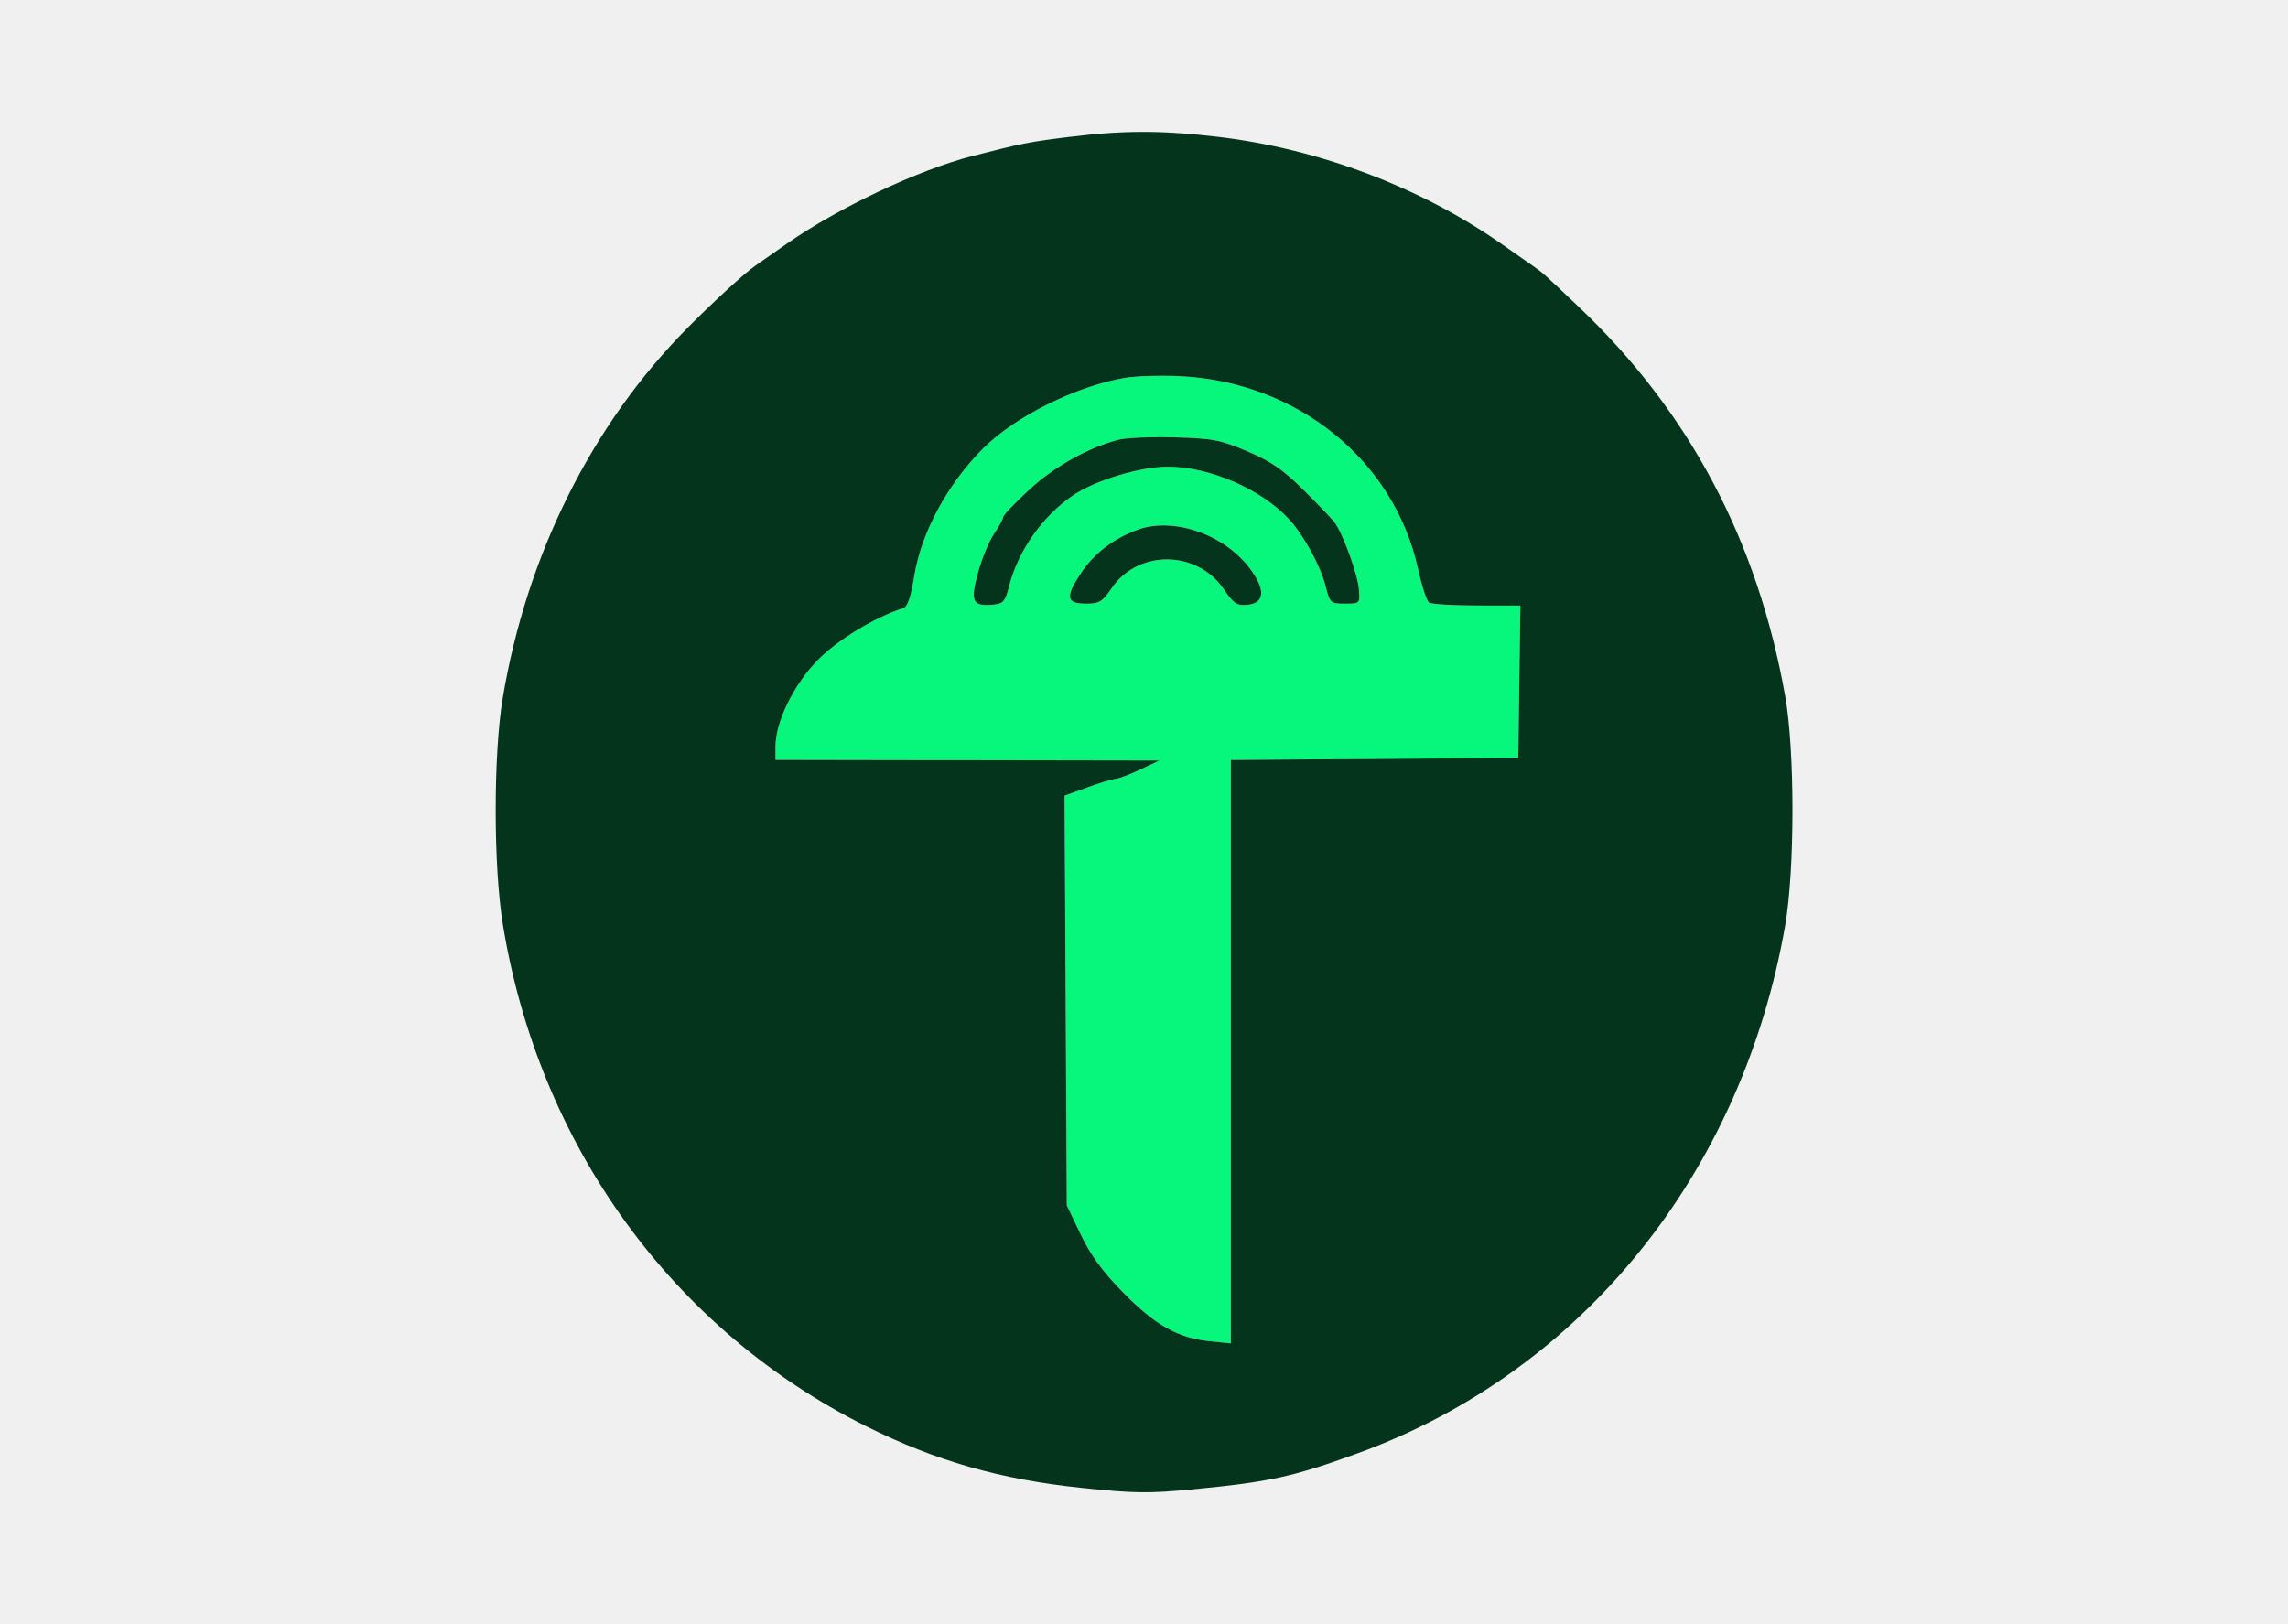
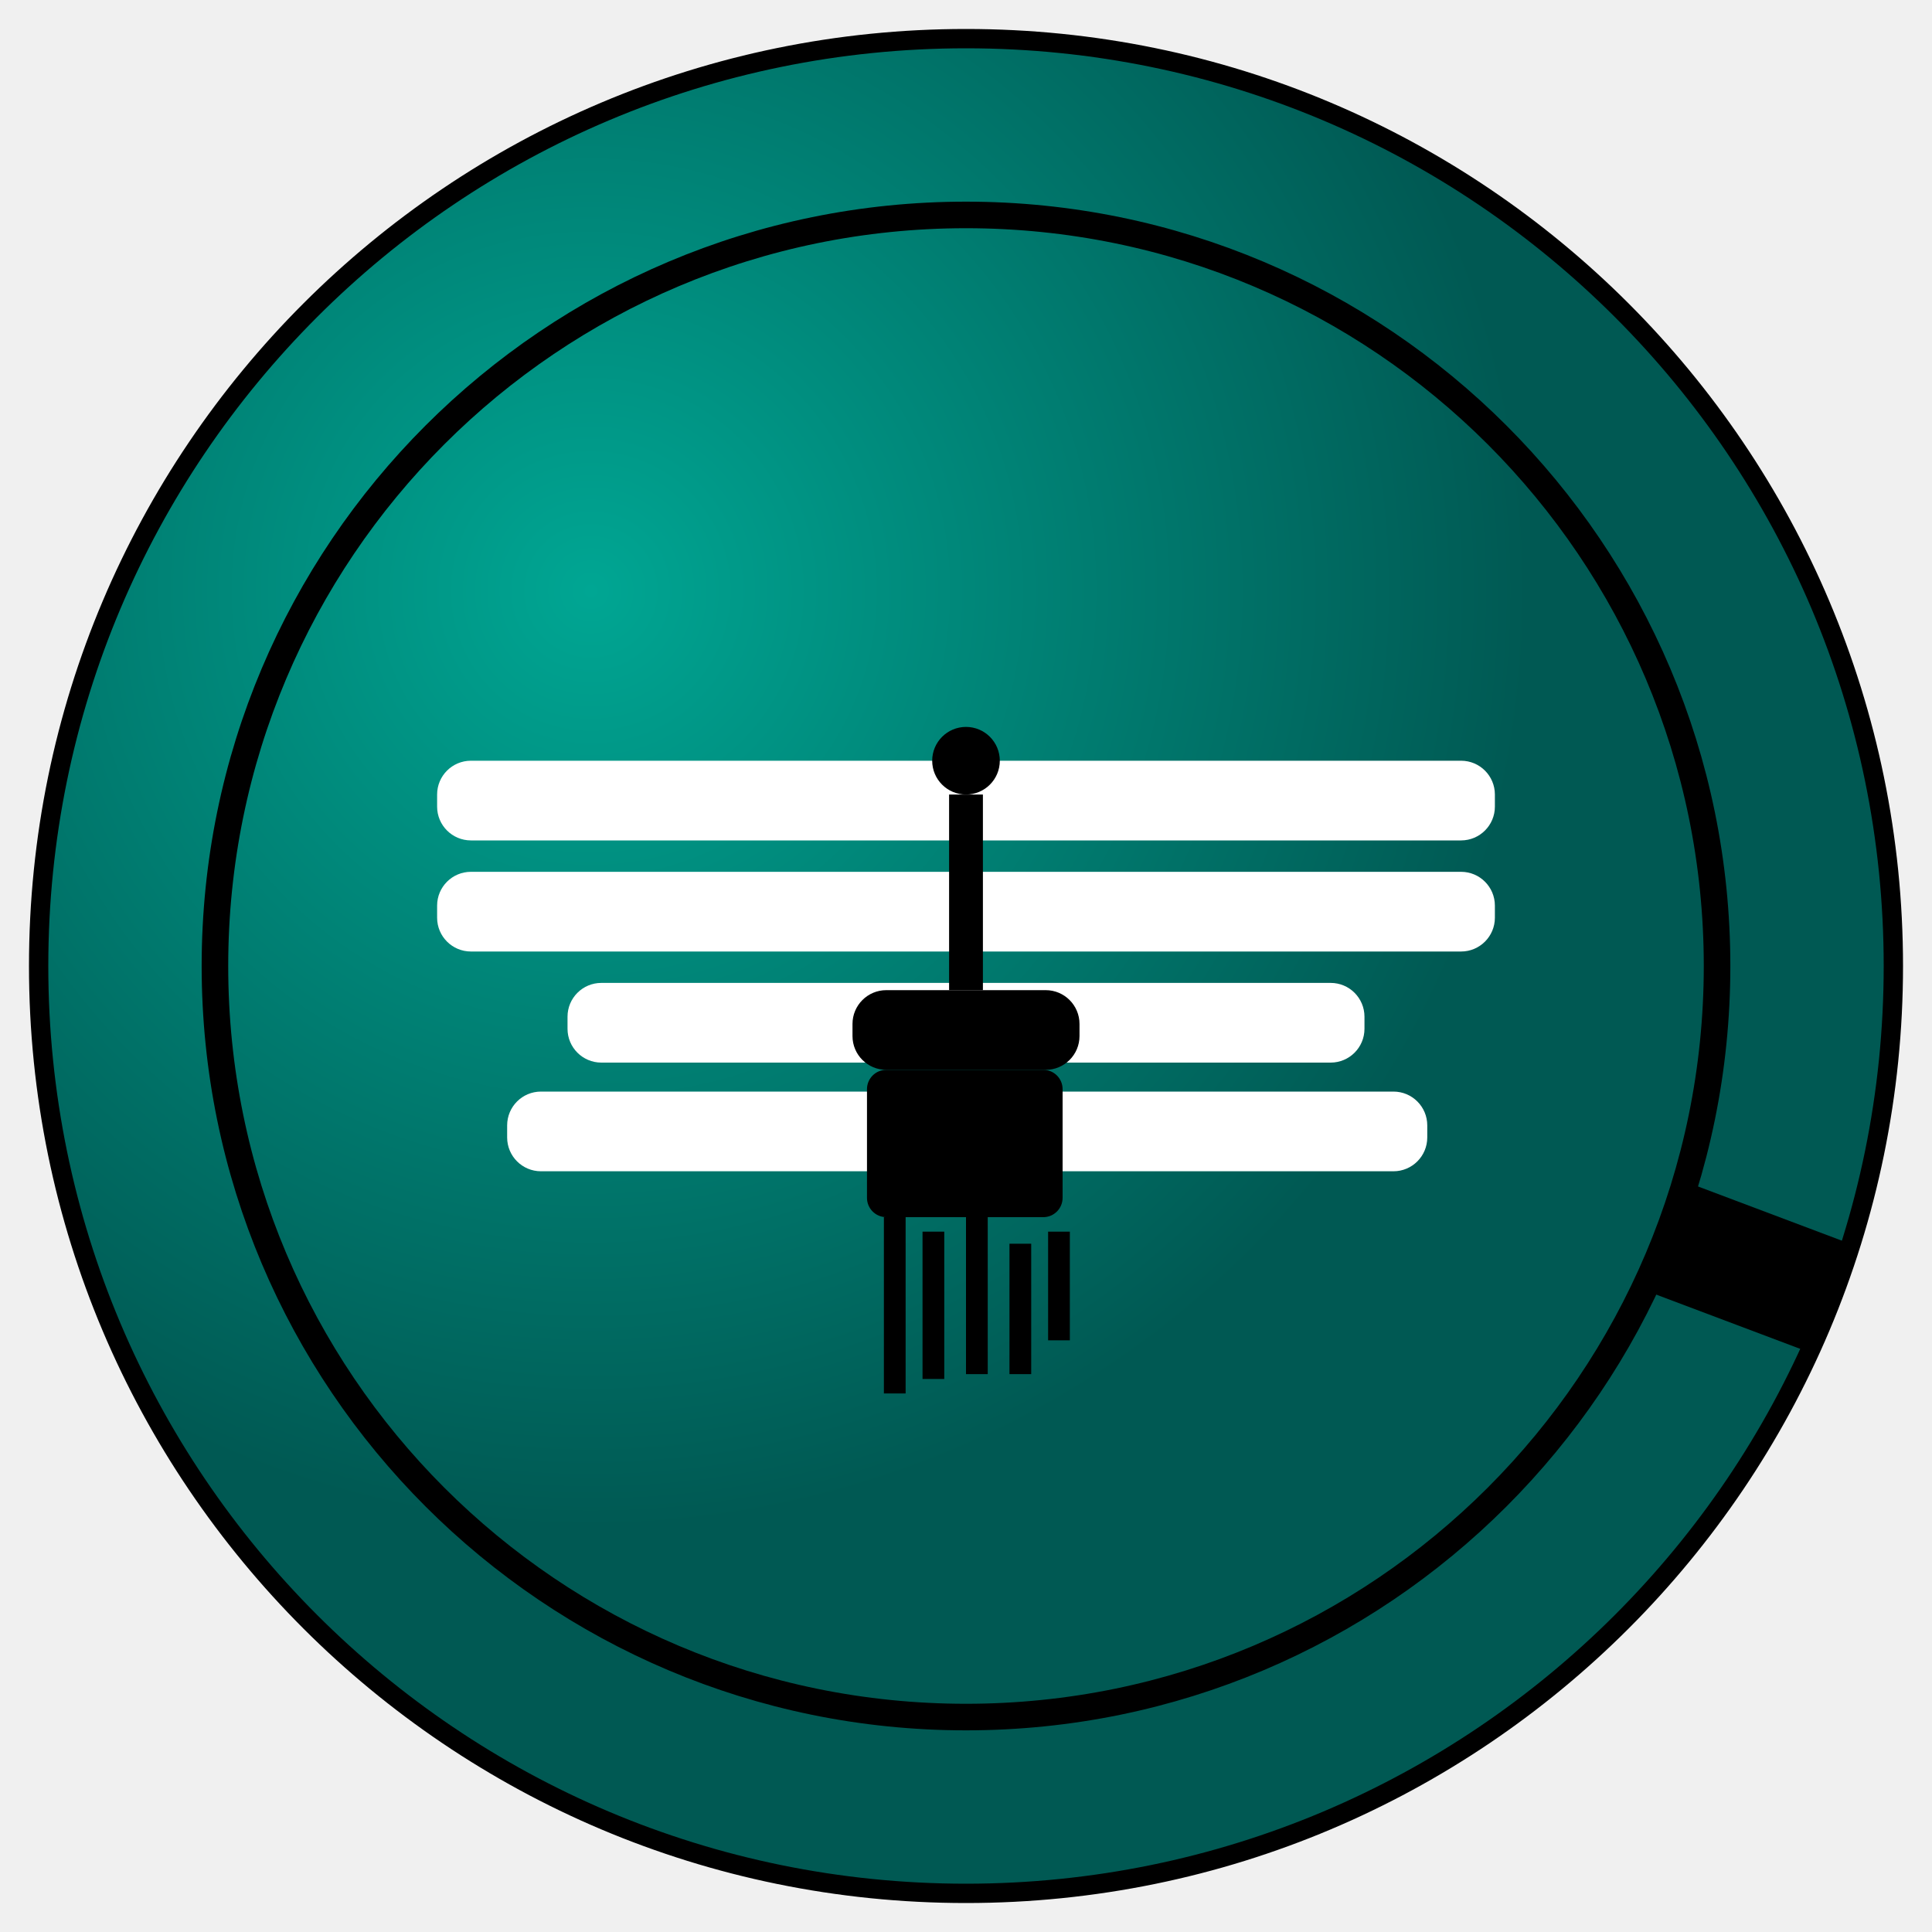
- <svg xmlns="http://www.w3.org/2000/svg" width="593" height="421" viewBox="0 0 593 421" version="1.1">
-   <path d="M 291.500 97.972 C 278.880 100.136, 263.064 108.003, 254.880 116.187 C 245.562 125.505, 238.781 138.050, 236.961 149.340 C 236.069 154.870, 235.226 157.327, 234.098 157.681 C 226.882 159.949, 217.052 165.918, 211.956 171.126 C 205.715 177.504, 201 187.138, 201 193.511 L 201 197 250.750 197.083 L 300.500 197.166 295.500 199.522 C 292.750 200.817, 289.871 201.905, 289.103 201.939 C 288.334 201.972, 285.053 202.967, 281.812 204.149 L 275.918 206.298 276.209 259.399 L 276.500 312.500 280.084 320 C 282.678 325.429, 285.716 329.590, 291.084 335.066 C 299.404 343.553, 305.258 346.862, 313.455 347.708 L 319 348.280 319 272.652 L 319 197.024 356.250 196.762 L 393.500 196.500 393.771 176.750 L 394.042 157 382.771 156.985 C 376.572 156.976, 371.002 156.639, 370.392 156.235 C 369.783 155.831, 368.493 151.900, 367.525 147.500 C 361.305 119.223, 336.089 98.879, 305.578 97.519 C 300.585 97.297, 294.250 97.501, 291.500 97.972 M 289.988 113.976 C 282.157 115.969, 273.314 120.909, 266.750 126.957 C 263.038 130.378, 260 133.567, 260 134.044 C 260 134.521, 258.930 136.488, 257.622 138.416 C 256.314 140.343, 254.437 144.901, 253.450 148.545 C 251.426 156.023, 252.017 157.241, 257.441 156.761 C 260.020 156.532, 260.523 155.947, 261.532 152 C 263.869 142.864, 270.056 134.005, 277.894 128.573 C 283.643 124.589, 295.396 121, 302.694 121 C 313.502 121, 326.943 126.839, 334.117 134.650 C 337.918 138.788, 342.225 146.669, 343.561 151.929 C 344.689 156.375, 344.828 156.500, 348.611 156.500 C 352.467 156.500, 352.498 156.470, 352.221 152.866 C 351.918 148.915, 348.018 138.200, 345.850 135.362 C 345.107 134.391, 341.482 130.608, 337.794 126.955 C 332.556 121.768, 329.383 119.589, 323.294 116.999 C 316.314 114.030, 314.351 113.652, 304.500 113.383 C 298.450 113.218, 291.920 113.485, 289.988 113.976 M 294.703 137.381 C 288.460 139.708, 283.492 143.541, 280.120 148.633 C 276.039 154.794, 276.331 156.500, 281.465 156.500 C 284.940 156.500, 285.723 156.030, 288.119 152.500 C 294.927 142.473, 310.166 142.568, 317.124 152.680 C 319.785 156.548, 320.578 157.075, 323.337 156.807 C 327.896 156.365, 328.067 152.756, 323.793 147.176 C 317.052 138.373, 303.911 133.949, 294.703 137.381" stroke="none" fill="#07f77d" fill-rule="evenodd" />
-   <path d="M 277 35.518 C 266.664 36.799, 264.948 37.139, 252 40.461 C 237.964 44.063, 217.188 53.891, 203.808 63.258 C 200.474 65.591, 196.792 68.169, 195.624 68.986 C 192.813 70.954, 184.944 78.182, 178.192 85 C 153.370 110.062, 136.507 143.859, 130.292 181 C 127.864 195.505, 127.870 224.498, 130.304 239.500 C 139.588 296.734, 174.257 344.682, 224.500 369.773 C 242.422 378.724, 259.220 383.528, 280.282 385.729 C 293.961 387.159, 297.825 387.208, 309.282 386.101 C 329.136 384.181, 335.155 382.861, 352 376.732 C 409.890 355.668, 451.413 304.365, 462.664 240 C 465.190 225.551, 465.202 194.639, 462.687 180.500 C 455.497 140.079, 437.819 106.748, 409.119 79.500 C 399.995 70.837, 399.970 70.815, 397.376 68.992 C 396.208 68.171, 392.526 65.591, 389.192 63.258 C 368.146 48.525, 341.853 38.582, 315.764 35.492 C 301.132 33.759, 291.139 33.766, 277 35.518 M 291.500 97.972 C 278.880 100.136, 263.064 108.003, 254.880 116.187 C 245.562 125.505, 238.781 138.050, 236.961 149.340 C 236.069 154.870, 235.226 157.327, 234.098 157.681 C 226.882 159.949, 217.052 165.918, 211.956 171.126 C 205.715 177.504, 201 187.138, 201 193.511 L 201 197 250.750 197.083 L 300.500 197.166 295.500 199.522 C 292.750 200.817, 289.871 201.905, 289.103 201.939 C 288.334 201.972, 285.053 202.967, 281.812 204.149 L 275.918 206.298 276.209 259.399 L 276.500 312.500 280.084 320 C 282.678 325.429, 285.716 329.590, 291.084 335.066 C 299.404 343.553, 305.258 346.862, 313.455 347.708 L 319 348.280 319 272.652 L 319 197.024 356.250 196.762 L 393.500 196.500 393.771 176.750 L 394.042 157 382.771 156.985 C 376.572 156.976, 371.002 156.639, 370.392 156.235 C 369.783 155.831, 368.493 151.900, 367.525 147.500 C 361.305 119.223, 336.089 98.879, 305.578 97.519 C 300.585 97.297, 294.250 97.501, 291.500 97.972 M 289.988 113.976 C 282.157 115.969, 273.314 120.909, 266.750 126.957 C 263.038 130.378, 260 133.567, 260 134.044 C 260 134.521, 258.930 136.488, 257.622 138.416 C 256.314 140.343, 254.437 144.901, 253.450 148.545 C 251.426 156.023, 252.017 157.241, 257.441 156.761 C 260.020 156.532, 260.523 155.947, 261.532 152 C 263.869 142.864, 270.056 134.005, 277.894 128.573 C 283.643 124.589, 295.396 121, 302.694 121 C 313.502 121, 326.943 126.839, 334.117 134.650 C 337.918 138.788, 342.225 146.669, 343.561 151.929 C 344.689 156.375, 344.828 156.500, 348.611 156.500 C 352.467 156.500, 352.498 156.470, 352.221 152.866 C 351.918 148.915, 348.018 138.200, 345.850 135.362 C 345.107 134.391, 341.482 130.608, 337.794 126.955 C 332.556 121.768, 329.383 119.589, 323.294 116.999 C 316.314 114.030, 314.351 113.652, 304.500 113.383 C 298.450 113.218, 291.920 113.485, 289.988 113.976 M 294.703 137.381 C 288.460 139.708, 283.492 143.541, 280.120 148.633 C 276.039 154.794, 276.331 156.500, 281.465 156.500 C 284.940 156.500, 285.723 156.030, 288.119 152.500 C 294.927 142.473, 310.166 142.568, 317.124 152.680 C 319.785 156.548, 320.578 157.075, 323.337 156.807 C 327.896 156.365, 328.067 152.756, 323.793 147.176 C 317.052 138.373, 303.911 133.949, 294.703 137.381" stroke="none" fill="#04341c" fill-rule="evenodd" />
+ <svg xmlns="http://www.w3.org/2000/svg" width="800" height="800" viewBox="0 0 800 800">
+   <defs>
+     <radialGradient id="bgGradient" cx="0.3" cy="0.3">
+       <stop offset="0%" stop-color="#00a693" />
+       <stop offset="100%" stop-color="#005953" />
+     </radialGradient>
+   </defs>
+   <circle cx="400" cy="400" r="384" fill="url(#bgGradient)" stroke="black" stroke-width="8" />
+   <circle cx="400" cy="400" r="311" fill="none" stroke="black" stroke-width="11" />
+   <line x1="690" y1="512" x2="759" y2="538" stroke="black" stroke-width="48" stroke-linecap="butt" />
+   <rect x="181" y="315" width="438" height="33" rx="14" fill="white" />
+   <rect x="181" y="361" width="438" height="33" rx="14" fill="white" />
+   <rect x="235" y="407" width="330" height="33" rx="14" fill="white" />
+   <rect x="210" y="452" width="381" height="33" rx="14" fill="white" />
+   <circle cx="400" cy="315" r="14" fill="black" />
+   <rect x="393" y="329" width="14" height="81" fill="black" />
+   <rect x="353" y="410" width="94" height="33" rx="14" fill="black" />
+   <rect x="359" y="443" width="81" height="61" rx="8" fill="black" />
+   <rect x="366" y="504" width="9" height="73" fill="black" />
+   <rect x="382" y="510" width="9" height="61" fill="black" />
+   <rect x="400" y="504" width="9" height="65" fill="black" />
+   <rect x="418" y="515" width="9" height="54" fill="black" />
+   <rect x="434" y="510" width="9" height="45" fill="black" />
</svg>
